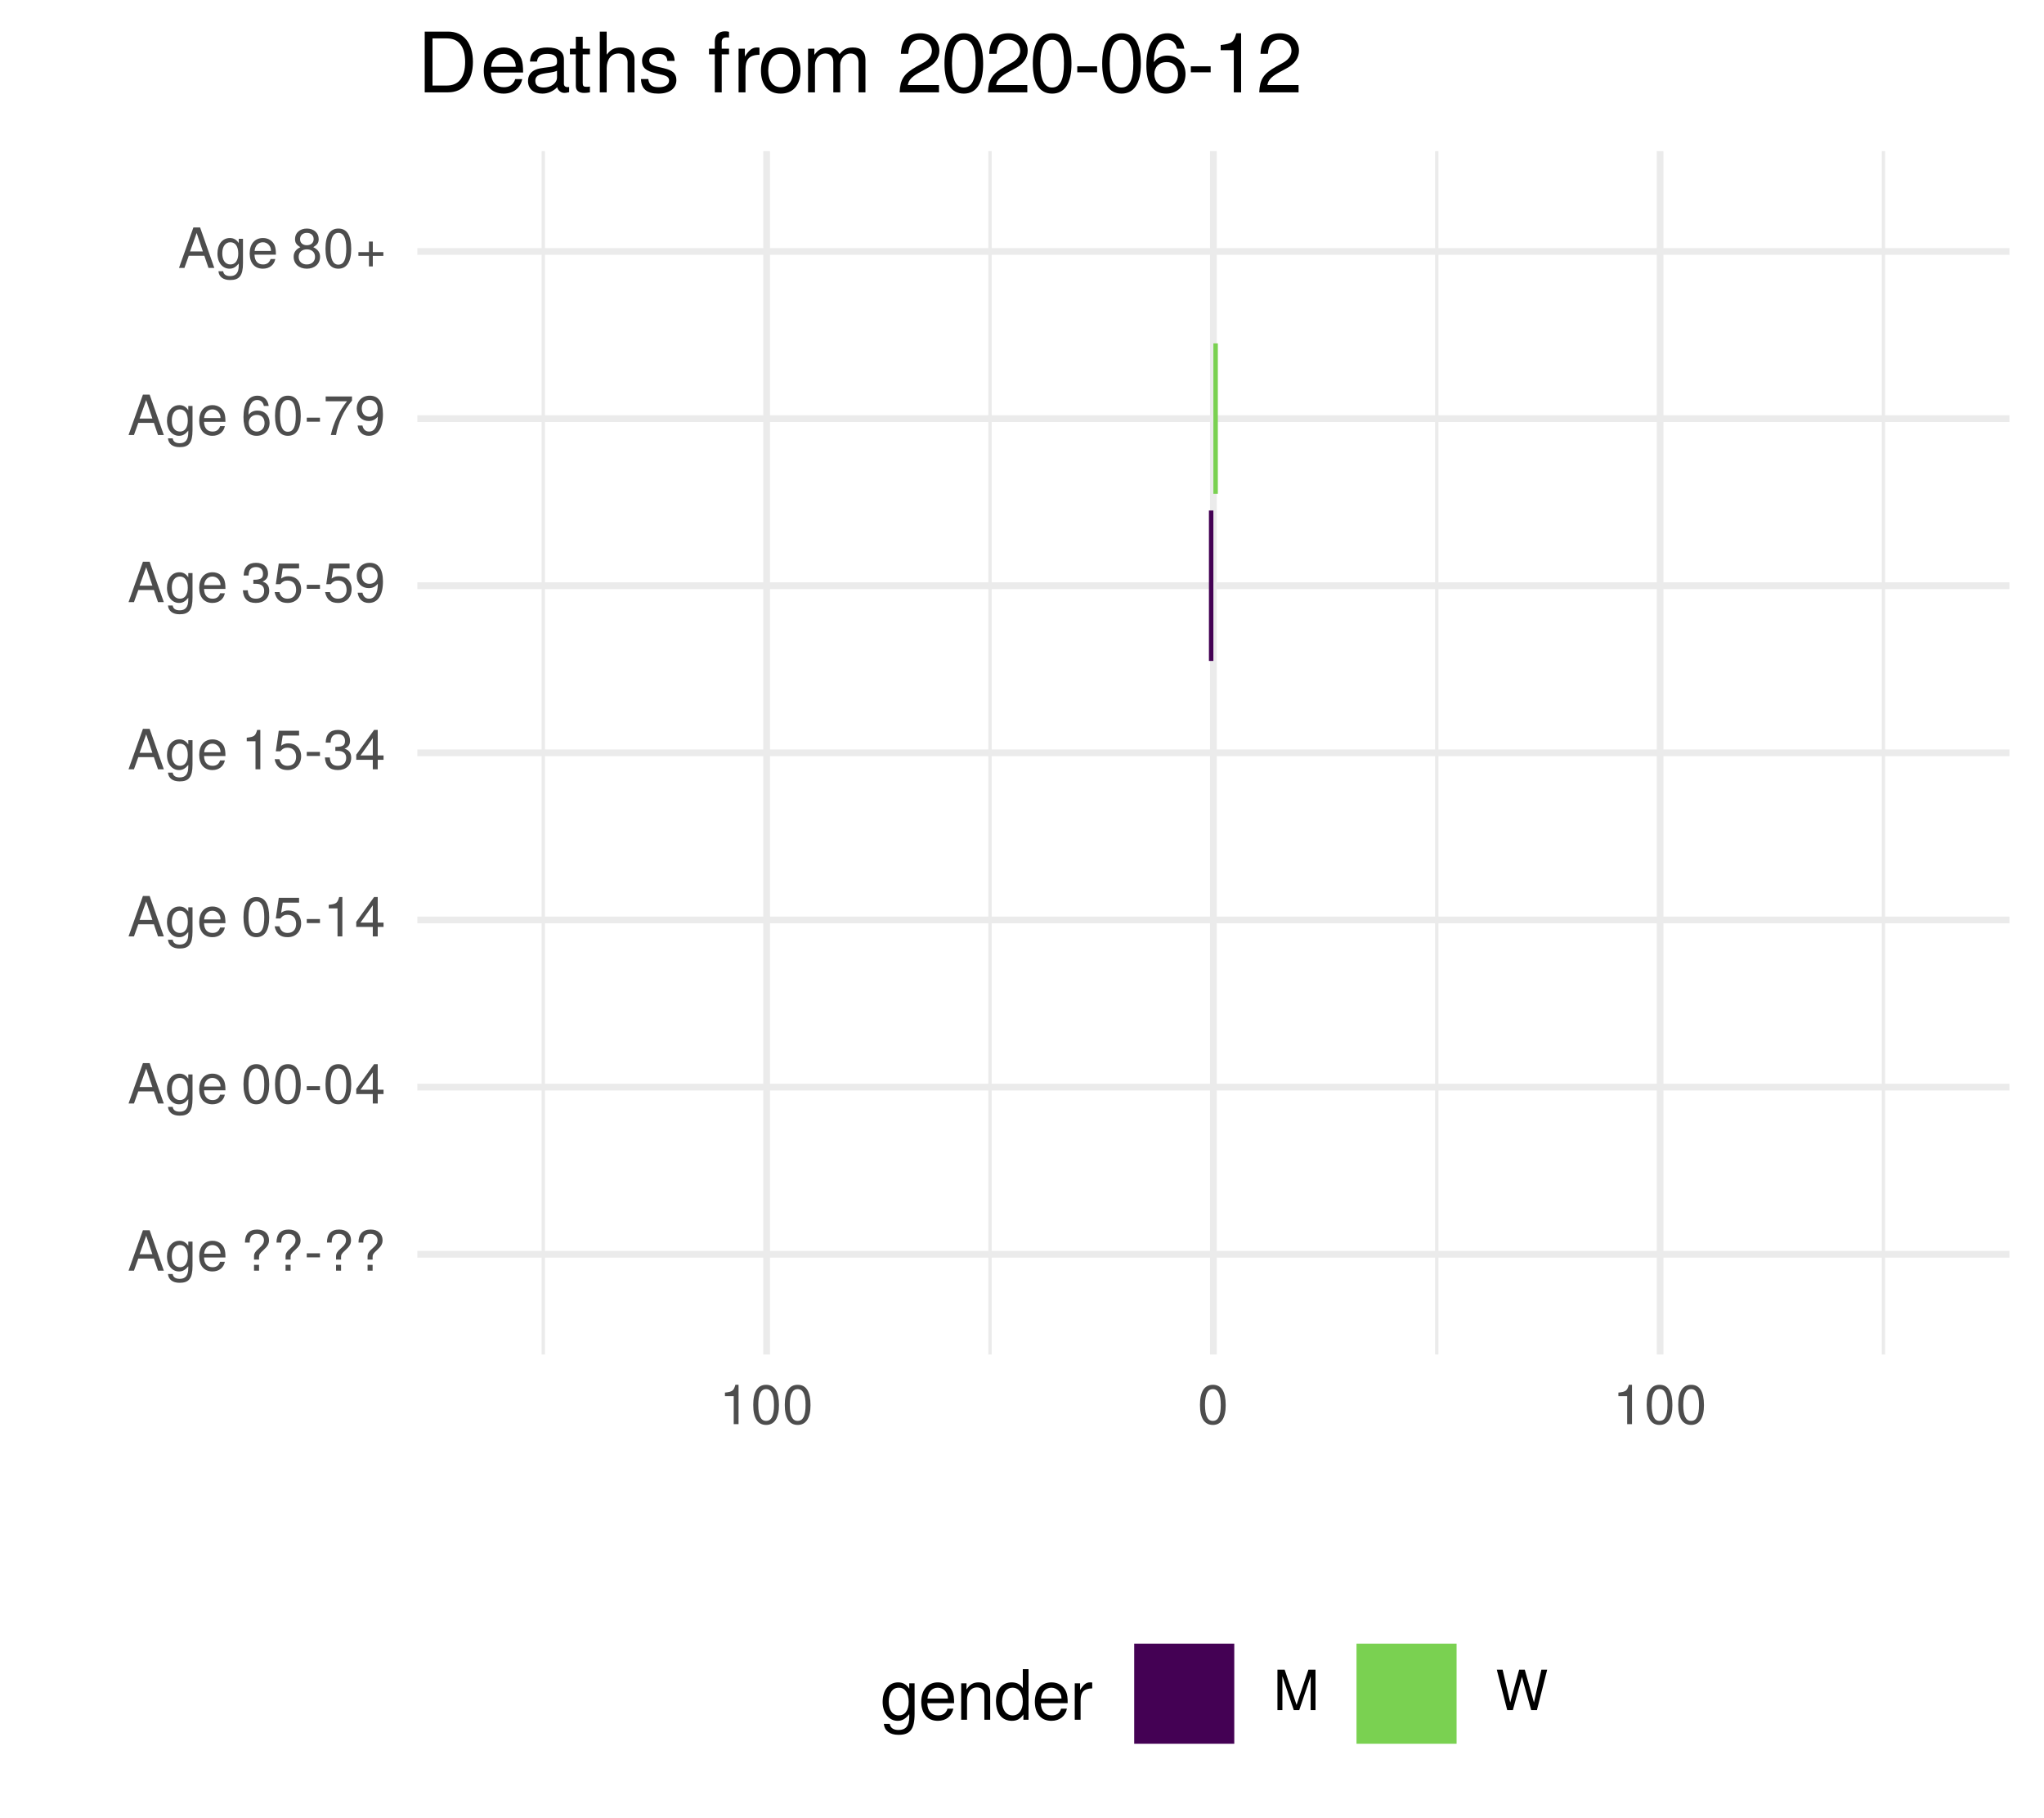
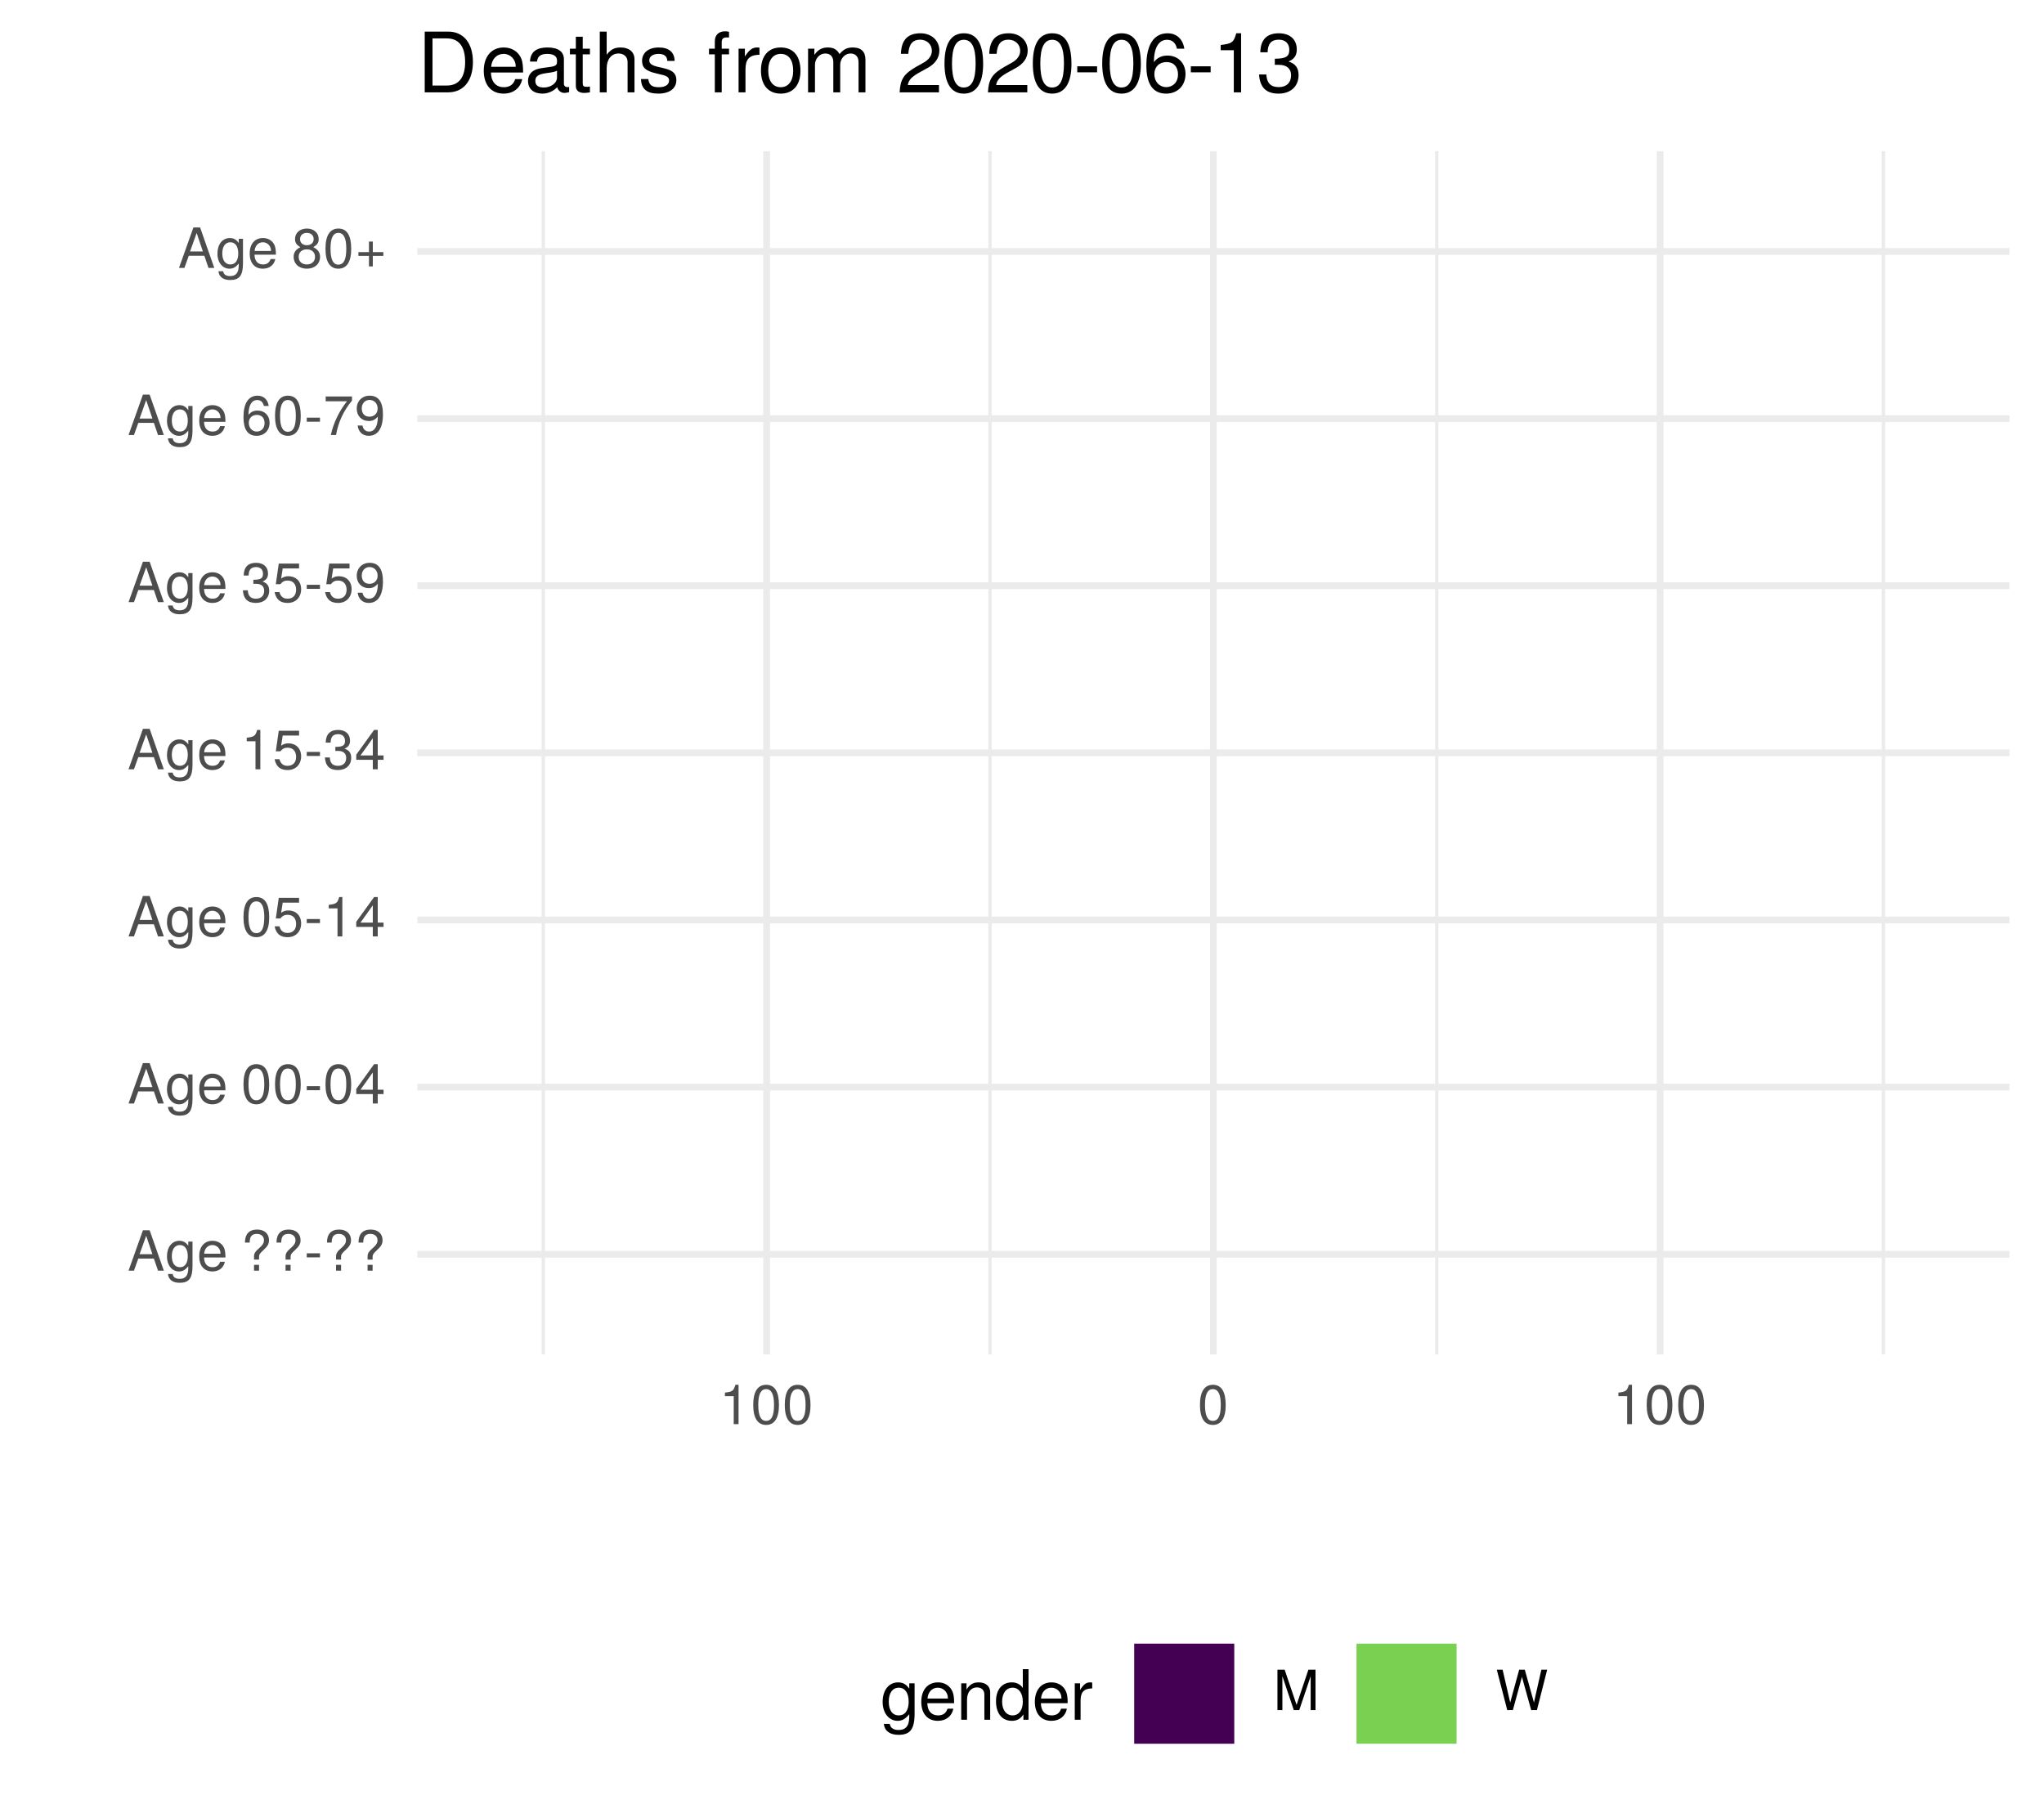
<svg xmlns="http://www.w3.org/2000/svg" xmlns:xlink="http://www.w3.org/1999/xlink" width="324pt" height="288pt" viewBox="0 0 324 288" version="1.1">
  <defs>
    <g>
      <symbol overflow="visible" id="glyph0-0">
        <path style="stroke:none;" d="" />
      </symbol>
      <symbol overflow="visible" id="glyph0-1">
        <path style="stroke:none;" d="M 5.75 0 L 3.5 -6.406 L 2.438 -6.406 L 0.156 0 L 1.016 0 L 1.703 -1.922 L 4.172 -1.922 L 4.828 0 Z M 3.938 -2.609 L 1.906 -2.609 L 2.953 -5.531 Z M 3.938 -2.609 " />
      </symbol>
      <symbol overflow="visible" id="glyph0-2">
        <path style="stroke:none;" d="M 4.297 -0.75 L 4.297 -4.609 L 3.625 -4.609 L 3.625 -3.938 C 3.25 -4.484 2.812 -4.734 2.219 -4.734 C 1.047 -4.734 0.25 -3.75 0.25 -2.266 C 0.25 -0.812 1.078 0.125 2.156 0.125 C 2.734 0.125 3.141 -0.109 3.625 -0.688 L 3.625 -0.391 C 3.625 0.828 3.125 1.297 2.266 1.297 C 1.688 1.297 1.234 1.094 1.156 0.531 L 0.406 0.531 C 0.484 1.406 1.156 1.922 2.25 1.922 C 3.688 1.922 4.297 1.281 4.297 -0.75 Z M 3.547 -2.281 C 3.547 -1.172 3.078 -0.547 2.312 -0.547 C 1.5 -0.547 1.016 -1.188 1.016 -2.312 C 1.016 -3.406 1.516 -4.062 2.297 -4.062 C 3.094 -4.062 3.547 -3.391 3.547 -2.281 Z M 3.547 -2.281 " />
      </symbol>
      <symbol overflow="visible" id="glyph0-3">
        <path style="stroke:none;" d="M 4.516 -2.094 C 4.516 -2.766 4.453 -3.188 4.328 -3.531 C 4.031 -4.281 3.328 -4.734 2.469 -4.734 C 1.172 -4.734 0.359 -3.797 0.359 -2.281 C 0.359 -0.766 1.156 0.125 2.453 0.125 C 3.5 0.125 4.234 -0.469 4.422 -1.406 L 3.672 -1.406 C 3.469 -0.797 3.062 -0.547 2.469 -0.547 C 1.703 -0.547 1.141 -1.031 1.125 -2.094 Z M 3.734 -2.75 C 3.734 -2.75 3.734 -2.703 3.719 -2.688 L 1.141 -2.688 C 1.203 -3.516 1.719 -4.062 2.453 -4.062 C 3.172 -4.062 3.734 -3.469 3.734 -2.75 Z M 3.734 -2.75 " />
      </symbol>
      <symbol overflow="visible" id="glyph0-4">
        <path style="stroke:none;" d="" />
      </symbol>
      <symbol overflow="visible" id="glyph0-5">
        <path style="stroke:none;" d="M 4.422 -4.828 C 4.422 -5.859 3.688 -6.516 2.547 -6.516 C 1.281 -6.516 0.609 -5.812 0.609 -4.453 L 1.359 -4.453 C 1.359 -5.422 1.719 -5.828 2.5 -5.828 C 3.172 -5.828 3.625 -5.422 3.625 -4.828 C 3.625 -4.422 3.438 -4.078 2.969 -3.672 C 2.453 -3.203 2.453 -3.203 2.297 -3 C 2.109 -2.75 2.047 -2.547 2.047 -2.234 L 2.047 -1.75 L 2.844 -1.75 L 2.844 -2.156 C 2.844 -2.547 2.938 -2.703 3.531 -3.25 C 4.203 -3.859 4.422 -4.25 4.422 -4.828 Z M 2.844 0 L 2.844 -0.922 L 2.047 -0.922 L 2.047 0 Z M 2.844 0 " />
      </symbol>
      <symbol overflow="visible" id="glyph0-6">
        <path style="stroke:none;" d="M 2.5 -2.109 L 2.5 -2.75 L 0.406 -2.75 L 0.406 -2.109 Z M 2.5 -2.109 " />
      </symbol>
      <symbol overflow="visible" id="glyph0-7">
        <path style="stroke:none;" d="M 4.453 -3 C 4.453 -5.156 3.781 -6.234 2.422 -6.234 C 1.078 -6.234 0.375 -5.141 0.375 -3.047 C 0.375 -0.953 1.078 0.125 2.422 0.125 C 3.734 0.125 4.453 -0.953 4.453 -3 Z M 3.672 -3.062 C 3.672 -1.297 3.266 -0.516 2.406 -0.516 C 1.578 -0.516 1.172 -1.344 1.172 -3.047 C 1.172 -4.75 1.578 -5.547 2.422 -5.547 C 3.25 -5.547 3.672 -4.734 3.672 -3.062 Z M 3.672 -3.062 " />
      </symbol>
      <symbol overflow="visible" id="glyph0-8">
        <path style="stroke:none;" d="M 4.578 -1.5 L 4.578 -2.188 L 3.656 -2.188 L 3.656 -6.234 L 3.078 -6.234 L 0.25 -2.312 L 0.25 -1.5 L 2.875 -1.5 L 2.875 0 L 3.656 0 L 3.656 -1.5 Z M 2.875 -2.188 L 0.922 -2.188 L 2.875 -4.922 Z M 2.875 -2.188 " />
      </symbol>
      <symbol overflow="visible" id="glyph0-9">
        <path style="stroke:none;" d="M 4.516 -2.062 C 4.516 -3.297 3.688 -4.109 2.5 -4.109 C 2.062 -4.109 1.703 -4 1.344 -3.734 L 1.594 -5.344 L 4.188 -5.344 L 4.188 -6.109 L 0.969 -6.109 L 0.5 -2.844 L 1.219 -2.844 C 1.578 -3.266 1.875 -3.422 2.359 -3.422 C 3.188 -3.422 3.719 -2.891 3.719 -1.969 C 3.719 -1.062 3.203 -0.547 2.359 -0.547 C 1.688 -0.547 1.266 -0.891 1.078 -1.594 L 0.312 -1.594 C 0.562 -0.359 1.266 0.125 2.375 0.125 C 3.641 0.125 4.516 -0.75 4.516 -2.062 Z M 4.516 -2.062 " />
      </symbol>
      <symbol overflow="visible" id="glyph0-10">
        <path style="stroke:none;" d="M 3.047 0 L 3.047 -6.234 L 2.547 -6.234 C 2.266 -5.281 2.094 -5.141 0.891 -5 L 0.891 -4.438 L 2.281 -4.438 L 2.281 0 Z M 3.047 0 " />
      </symbol>
      <symbol overflow="visible" id="glyph0-11">
        <path style="stroke:none;" d="M 4.453 -1.812 C 4.453 -2.562 4.141 -3.016 3.391 -3.266 C 3.969 -3.5 4.266 -3.891 4.266 -4.516 C 4.266 -5.594 3.547 -6.234 2.359 -6.234 C 1.109 -6.234 0.438 -5.547 0.406 -4.219 L 1.188 -4.219 C 1.203 -5.141 1.578 -5.562 2.375 -5.562 C 3.062 -5.562 3.469 -5.156 3.469 -4.5 C 3.469 -3.828 3.188 -3.547 1.938 -3.547 L 1.938 -2.906 L 2.359 -2.906 C 3.219 -2.906 3.656 -2.5 3.656 -1.797 C 3.656 -1.016 3.172 -0.547 2.359 -0.547 C 1.516 -0.547 1.109 -0.969 1.062 -1.875 L 0.281 -1.875 C 0.375 -0.5 1.062 0.125 2.344 0.125 C 3.625 0.125 4.453 -0.641 4.453 -1.812 Z M 4.453 -1.812 " />
      </symbol>
      <symbol overflow="visible" id="glyph0-12">
        <path style="stroke:none;" d="M 4.484 -3.266 C 4.484 -5.219 3.797 -6.234 2.375 -6.234 C 1.188 -6.234 0.328 -5.391 0.328 -4.172 C 0.328 -3.016 1.125 -2.219 2.25 -2.219 C 2.844 -2.219 3.266 -2.438 3.672 -2.922 C 3.672 -1.406 3.172 -0.547 2.281 -0.547 C 1.734 -0.547 1.359 -0.891 1.234 -1.5 L 0.469 -1.5 C 0.609 -0.469 1.281 0.125 2.234 0.125 C 3.688 0.125 4.484 -1.109 4.484 -3.266 Z M 3.641 -4.188 C 3.641 -3.422 3.094 -2.906 2.344 -2.906 C 1.594 -2.906 1.125 -3.391 1.125 -4.234 C 1.125 -5.016 1.656 -5.562 2.359 -5.562 C 3.094 -5.562 3.641 -5 3.641 -4.188 Z M 3.641 -4.188 " />
      </symbol>
      <symbol overflow="visible" id="glyph0-13">
        <path style="stroke:none;" d="M 4.516 -1.938 C 4.516 -3.094 3.719 -3.875 2.609 -3.875 C 1.984 -3.875 1.5 -3.641 1.172 -3.188 C 1.172 -4.703 1.672 -5.547 2.562 -5.547 C 3.109 -5.547 3.484 -5.203 3.609 -4.609 L 4.375 -4.609 C 4.234 -5.625 3.562 -6.234 2.609 -6.234 C 1.156 -6.234 0.375 -5.016 0.375 -2.844 C 0.375 -0.891 1.047 0.125 2.469 0.125 C 3.656 0.125 4.516 -0.719 4.516 -1.938 Z M 3.719 -1.875 C 3.719 -1.094 3.188 -0.547 2.484 -0.547 C 1.766 -0.547 1.219 -1.125 1.219 -1.922 C 1.219 -2.688 1.734 -3.188 2.5 -3.188 C 3.25 -3.188 3.719 -2.703 3.719 -1.875 Z M 3.719 -1.875 " />
      </symbol>
      <symbol overflow="visible" id="glyph0-14">
        <path style="stroke:none;" d="M 4.578 -5.453 L 4.578 -6.109 L 0.406 -6.109 L 0.406 -5.344 L 3.781 -5.344 C 2.531 -3.781 1.656 -1.953 1.219 0 L 2.047 0 C 2.391 -2.016 3.266 -3.891 4.578 -5.453 Z M 4.578 -5.453 " />
      </symbol>
      <symbol overflow="visible" id="glyph0-15">
        <path style="stroke:none;" d="M 4.516 -1.766 C 4.516 -2.453 4.156 -2.938 3.438 -3.281 C 4.078 -3.672 4.297 -3.984 4.297 -4.578 C 4.297 -5.547 3.531 -6.234 2.422 -6.234 C 1.312 -6.234 0.547 -5.547 0.547 -4.578 C 0.547 -4 0.75 -3.672 1.391 -3.281 C 0.672 -2.938 0.328 -2.453 0.328 -1.766 C 0.328 -0.625 1.188 0.125 2.422 0.125 C 3.656 0.125 4.516 -0.625 4.516 -1.766 Z M 3.5 -4.562 C 3.5 -3.969 3.062 -3.594 2.422 -3.594 C 1.766 -3.594 1.344 -3.969 1.344 -4.562 C 1.344 -5.156 1.766 -5.547 2.422 -5.547 C 3.078 -5.547 3.5 -5.156 3.5 -4.562 Z M 3.719 -1.75 C 3.719 -1.016 3.188 -0.547 2.406 -0.547 C 1.641 -0.547 1.125 -1.016 1.125 -1.75 C 1.125 -2.484 1.641 -2.938 2.422 -2.938 C 3.188 -2.938 3.719 -2.484 3.719 -1.75 Z M 3.719 -1.75 " />
      </symbol>
      <symbol overflow="visible" id="glyph0-16">
        <path style="stroke:none;" d="M 4.547 -1.906 L 4.547 -2.5 L 2.875 -2.5 L 2.875 -4.172 L 2.266 -4.172 L 2.266 -2.5 L 0.594 -2.5 L 0.594 -1.906 L 2.266 -1.906 L 2.266 -0.234 L 2.875 -0.234 L 2.875 -1.906 Z M 4.547 -1.906 " />
      </symbol>
      <symbol overflow="visible" id="glyph0-17">
        <path style="stroke:none;" d="M 6.688 0 L 6.688 -6.406 L 5.562 -6.406 L 3.688 -0.828 L 1.797 -6.406 L 0.656 -6.406 L 0.656 0 L 1.438 0 L 1.438 -5.375 L 3.25 0 L 4.109 0 L 5.922 -5.375 L 5.922 0 Z M 6.688 0 " />
      </symbol>
      <symbol overflow="visible" id="glyph0-18">
        <path style="stroke:none;" d="M 8.172 -6.406 L 7.25 -6.406 L 6.078 -1.203 L 4.625 -6.406 L 3.734 -6.406 L 2.312 -1.203 L 1.109 -6.406 L 0.188 -6.406 L 1.844 0 L 2.734 0 L 4.172 -5.266 L 5.641 0 L 6.547 0 Z M 8.172 -6.406 " />
      </symbol>
      <symbol overflow="visible" id="glyph1-0">
        <path style="stroke:none;" d="" />
      </symbol>
      <symbol overflow="visible" id="glyph1-1">
        <path style="stroke:none;" d="M 5.375 -0.953 L 5.375 -5.766 L 4.531 -5.766 L 4.531 -4.922 C 4.062 -5.609 3.516 -5.922 2.766 -5.922 C 1.312 -5.922 0.312 -4.703 0.312 -2.828 C 0.312 -1.016 1.344 0.172 2.688 0.172 C 3.422 0.172 3.922 -0.141 4.531 -0.875 L 4.531 -0.484 C 4.531 1.047 3.906 1.625 2.844 1.625 C 2.109 1.625 1.547 1.359 1.438 0.656 L 0.5 0.656 C 0.609 1.75 1.453 2.391 2.812 2.391 C 4.609 2.391 5.375 1.594 5.375 -0.953 Z M 4.438 -2.844 C 4.438 -1.469 3.844 -0.688 2.875 -0.688 C 1.875 -0.688 1.281 -1.484 1.281 -2.875 C 1.281 -4.266 1.891 -5.078 2.875 -5.078 C 3.859 -5.078 4.438 -4.25 4.438 -2.844 Z M 4.438 -2.844 " />
      </symbol>
      <symbol overflow="visible" id="glyph1-2">
        <path style="stroke:none;" d="M 5.641 -2.625 C 5.641 -3.453 5.578 -3.984 5.406 -4.406 C 5.031 -5.359 4.156 -5.922 3.078 -5.922 C 1.469 -5.922 0.438 -4.734 0.438 -2.844 C 0.438 -0.953 1.438 0.172 3.062 0.172 C 4.375 0.172 5.297 -0.578 5.516 -1.75 L 4.594 -1.75 C 4.344 -0.984 3.828 -0.688 3.094 -0.688 C 2.141 -0.688 1.422 -1.297 1.391 -2.625 Z M 4.656 -3.438 C 4.656 -3.438 4.656 -3.391 4.656 -3.359 L 1.422 -3.359 C 1.5 -4.391 2.141 -5.078 3.062 -5.078 C 3.969 -5.078 4.656 -4.328 4.656 -3.438 Z M 4.656 -3.438 " />
      </symbol>
      <symbol overflow="visible" id="glyph1-3">
        <path style="stroke:none;" d="M 5.359 0 L 5.359 -4.359 C 5.359 -5.312 4.641 -5.922 3.531 -5.922 C 2.672 -5.922 2.125 -5.594 1.609 -4.797 L 1.609 -5.766 L 0.766 -5.766 L 0.766 0 L 1.688 0 L 1.688 -3.172 C 1.688 -4.359 2.328 -5.125 3.25 -5.125 C 3.984 -5.125 4.438 -4.688 4.438 -4 L 4.438 0 Z M 5.359 0 " />
      </symbol>
      <symbol overflow="visible" id="glyph1-4">
        <path style="stroke:none;" d="M 5.438 0 L 5.438 -8.016 L 4.531 -8.016 L 4.531 -5.031 C 4.141 -5.625 3.531 -5.922 2.766 -5.922 C 1.266 -5.922 0.281 -4.781 0.281 -2.938 C 0.281 -0.984 1.25 0.172 2.797 0.172 C 3.594 0.172 4.141 -0.125 4.625 -0.844 L 4.625 0 Z M 4.531 -2.859 C 4.531 -1.531 3.891 -0.688 2.922 -0.688 C 1.906 -0.688 1.25 -1.547 1.25 -2.875 C 1.25 -4.219 1.906 -5.078 2.922 -5.078 C 3.906 -5.078 4.531 -4.188 4.531 -2.859 Z M 4.531 -2.859 " />
      </symbol>
      <symbol overflow="visible" id="glyph1-5">
        <path style="stroke:none;" d="M 3.531 -4.969 L 3.531 -5.891 C 3.375 -5.922 3.297 -5.922 3.172 -5.922 C 2.578 -5.922 2.141 -5.578 1.609 -4.719 L 1.609 -5.766 L 0.766 -5.766 L 0.766 0 L 1.688 0 L 1.688 -2.984 C 1.688 -4.297 2.109 -4.938 3.531 -4.969 Z M 3.531 -4.969 " />
      </symbol>
      <symbol overflow="visible" id="glyph2-0">
        <path style="stroke:none;" d="" />
      </symbol>
      <symbol overflow="visible" id="glyph2-1">
        <path style="stroke:none;" d="M 8.812 -4.812 C 8.812 -7.797 7.328 -9.625 4.891 -9.625 L 1.172 -9.625 L 1.172 0 L 4.891 0 C 7.312 0 8.812 -1.828 8.812 -4.812 Z M 7.578 -4.812 C 7.578 -2.375 6.578 -1.078 4.672 -1.078 L 2.406 -1.078 L 2.406 -8.547 L 4.672 -8.547 C 6.578 -8.547 7.578 -7.266 7.578 -4.812 Z M 7.578 -4.812 " />
      </symbol>
      <symbol overflow="visible" id="glyph2-2">
        <path style="stroke:none;" d="M 6.766 -3.141 C 6.766 -4.141 6.688 -4.781 6.5 -5.297 C 6.047 -6.438 4.984 -7.109 3.703 -7.109 C 1.766 -7.109 0.531 -5.688 0.531 -3.422 C 0.531 -1.156 1.734 0.203 3.672 0.203 C 5.25 0.203 6.344 -0.703 6.625 -2.094 L 5.516 -2.094 C 5.219 -1.188 4.594 -0.812 3.703 -0.812 C 2.562 -0.812 1.703 -1.562 1.672 -3.141 Z M 5.594 -4.125 C 5.594 -4.125 5.594 -4.062 5.578 -4.047 L 1.703 -4.047 C 1.797 -5.266 2.578 -6.094 3.688 -6.094 C 4.766 -6.094 5.594 -5.203 5.594 -4.125 Z M 5.594 -4.125 " />
      </symbol>
      <symbol overflow="visible" id="glyph2-3">
        <path style="stroke:none;" d="M 7.062 -0.031 L 7.062 -0.859 C 6.938 -0.828 6.891 -0.828 6.828 -0.828 C 6.438 -0.828 6.234 -1.031 6.234 -1.375 L 6.234 -5.234 C 6.234 -6.453 5.328 -7.109 3.625 -7.109 C 1.953 -7.109 0.922 -6.469 0.859 -4.875 L 1.969 -4.875 C 2.062 -5.719 2.562 -6.094 3.594 -6.094 C 4.578 -6.094 5.141 -5.734 5.141 -5.062 L 5.141 -4.781 C 5.141 -4.312 4.859 -4.125 3.984 -4.016 C 2.422 -3.812 2.188 -3.766 1.766 -3.594 C 0.969 -3.266 0.547 -2.641 0.547 -1.797 C 0.547 -0.547 1.422 0.203 2.828 0.203 C 3.703 0.203 4.562 -0.172 5.172 -0.812 C 5.297 -0.297 5.766 0.094 6.312 0.094 C 6.531 0.094 6.703 0.062 7.062 -0.031 Z M 5.141 -2.391 C 5.141 -1.406 4.125 -0.766 3.062 -0.766 C 2.203 -0.766 1.703 -1.062 1.703 -1.828 C 1.703 -2.547 2.188 -2.859 3.359 -3.031 C 4.531 -3.188 4.766 -3.25 5.141 -3.422 Z M 5.141 -2.391 " />
      </symbol>
      <symbol overflow="visible" id="glyph2-4">
        <path style="stroke:none;" d="M 3.359 0 L 3.359 -0.922 C 3.203 -0.891 3.031 -0.875 2.828 -0.875 C 2.344 -0.875 2.219 -1 2.219 -1.484 L 2.219 -6.016 L 3.359 -6.016 L 3.359 -6.922 L 2.219 -6.922 L 2.219 -8.812 L 1.125 -8.812 L 1.125 -6.922 L 0.188 -6.922 L 0.188 -6.016 L 1.125 -6.016 L 1.125 -1 C 1.125 -0.297 1.594 0.094 2.453 0.094 C 2.719 0.094 2.984 0.062 3.359 0 Z M 3.359 0 " />
      </symbol>
      <symbol overflow="visible" id="glyph2-5">
        <path style="stroke:none;" d="M 6.422 0 L 6.422 -5.234 C 6.422 -6.391 5.578 -7.109 4.234 -7.109 C 3.266 -7.109 2.672 -6.812 2.016 -5.969 L 2.016 -9.625 L 0.922 -9.625 L 0.922 0 L 2.016 0 L 2.016 -3.812 C 2.016 -5.234 2.766 -6.156 3.891 -6.156 C 4.672 -6.156 5.328 -5.703 5.328 -4.797 L 5.328 0 Z M 6.422 0 " />
      </symbol>
      <symbol overflow="visible" id="glyph2-6">
        <path style="stroke:none;" d="M 6.062 -1.938 C 6.062 -2.969 5.484 -3.484 4.109 -3.812 L 3.047 -4.062 C 2.156 -4.281 1.766 -4.562 1.766 -5.062 C 1.766 -5.688 2.344 -6.094 3.234 -6.094 C 4.125 -6.094 4.594 -5.719 4.625 -4.984 L 5.781 -4.984 C 5.766 -6.344 4.875 -7.109 3.281 -7.109 C 1.656 -7.109 0.625 -6.281 0.625 -5 C 0.625 -3.922 1.172 -3.406 2.812 -3.016 L 3.844 -2.766 C 4.609 -2.578 4.906 -2.344 4.906 -1.844 C 4.906 -1.203 4.266 -0.812 3.297 -0.812 C 2.312 -0.812 1.75 -1.062 1.609 -2.109 L 0.453 -2.109 C 0.5 -0.516 1.406 0.203 3.203 0.203 C 4.953 0.203 6.062 -0.609 6.062 -1.938 Z M 6.062 -1.938 " />
      </symbol>
      <symbol overflow="visible" id="glyph2-7">
        <path style="stroke:none;" d="" />
      </symbol>
      <symbol overflow="visible" id="glyph2-8">
        <path style="stroke:none;" d="M 3.406 -6.016 L 3.406 -6.922 L 2.25 -6.922 L 2.25 -8 C 2.25 -8.469 2.516 -8.703 3.031 -8.703 C 3.109 -8.703 3.156 -8.703 3.406 -8.688 L 3.406 -9.594 C 3.156 -9.656 3.016 -9.672 2.781 -9.672 C 1.766 -9.672 1.156 -9.078 1.156 -8.094 L 1.156 -6.922 L 0.234 -6.922 L 0.234 -6.016 L 1.156 -6.016 L 1.156 0 L 2.25 0 L 2.25 -6.016 Z M 3.406 -6.016 " />
      </symbol>
      <symbol overflow="visible" id="glyph2-9">
        <path style="stroke:none;" d="M 4.234 -5.953 L 4.234 -7.078 C 4.047 -7.109 3.969 -7.109 3.812 -7.109 C 3.109 -7.109 2.562 -6.688 1.922 -5.672 L 1.922 -6.922 L 0.922 -6.922 L 0.922 0 L 2.016 0 L 2.016 -3.594 C 2.016 -5.156 2.531 -5.922 4.234 -5.953 Z M 4.234 -5.953 " />
      </symbol>
      <symbol overflow="visible" id="glyph2-10">
        <path style="stroke:none;" d="M 6.734 -3.406 C 6.734 -5.797 5.578 -7.109 3.594 -7.109 C 1.656 -7.109 0.469 -5.781 0.469 -3.453 C 0.469 -1.141 1.641 0.203 3.609 0.203 C 5.547 0.203 6.734 -1.141 6.734 -3.406 Z M 5.578 -3.422 C 5.578 -1.797 4.812 -0.812 3.609 -0.812 C 2.375 -0.812 1.625 -1.781 1.625 -3.453 C 1.625 -5.125 2.375 -6.094 3.609 -6.094 C 4.844 -6.094 5.578 -5.141 5.578 -3.422 Z M 5.578 -3.422 " />
      </symbol>
      <symbol overflow="visible" id="glyph2-11">
        <path style="stroke:none;" d="M 10.031 0 L 10.031 -5.188 C 10.031 -6.438 9.344 -7.109 8.047 -7.109 C 7.125 -7.109 6.578 -6.844 5.922 -6.062 C 5.516 -6.797 4.969 -7.109 4.062 -7.109 C 3.141 -7.109 2.531 -6.766 1.938 -5.938 L 1.938 -6.922 L 0.938 -6.922 L 0.938 0 L 2.031 0 L 2.031 -4.344 C 2.031 -5.344 2.766 -6.156 3.656 -6.156 C 4.469 -6.156 4.938 -5.656 4.938 -4.766 L 4.938 0 L 6.031 0 L 6.031 -4.344 C 6.031 -5.344 6.766 -6.156 7.672 -6.156 C 8.469 -6.156 8.938 -5.641 8.938 -4.766 L 8.938 0 Z M 10.031 0 " />
      </symbol>
      <symbol overflow="visible" id="glyph2-12">
        <path style="stroke:none;" d="M 6.75 -6.609 C 6.75 -8.203 5.516 -9.359 3.75 -9.359 C 1.828 -9.359 0.719 -8.391 0.656 -6.109 L 1.828 -6.109 C 1.922 -7.688 2.562 -8.344 3.703 -8.344 C 4.766 -8.344 5.562 -7.594 5.562 -6.594 C 5.562 -5.844 5.125 -5.219 4.297 -4.734 L 3.078 -4.047 C 1.125 -2.938 0.547 -2.062 0.453 0 L 6.688 0 L 6.688 -1.156 L 1.75 -1.156 C 1.875 -1.922 2.297 -2.406 3.453 -3.078 L 4.766 -3.797 C 6.078 -4.484 6.75 -5.469 6.75 -6.609 Z M 6.75 -6.609 " />
      </symbol>
      <symbol overflow="visible" id="glyph2-13">
        <path style="stroke:none;" d="M 6.688 -4.5 C 6.688 -7.75 5.672 -9.359 3.625 -9.359 C 1.609 -9.359 0.562 -7.719 0.562 -4.578 C 0.562 -1.422 1.625 0.203 3.625 0.203 C 5.609 0.203 6.688 -1.422 6.688 -4.5 Z M 5.5 -4.609 C 5.5 -1.953 4.891 -0.766 3.609 -0.766 C 2.375 -0.766 1.75 -2 1.75 -4.562 C 1.75 -7.125 2.375 -8.328 3.625 -8.328 C 4.891 -8.328 5.5 -7.109 5.5 -4.609 Z M 5.5 -4.609 " />
      </symbol>
      <symbol overflow="visible" id="glyph2-14">
        <path style="stroke:none;" d="M 3.75 -3.172 L 3.75 -4.125 L 0.609 -4.125 L 0.609 -3.172 Z M 3.75 -3.172 " />
      </symbol>
      <symbol overflow="visible" id="glyph2-15">
        <path style="stroke:none;" d="M 6.766 -2.906 C 6.766 -4.641 5.578 -5.828 3.906 -5.828 C 2.984 -5.828 2.25 -5.469 1.75 -4.781 C 1.766 -7.062 2.516 -8.328 3.844 -8.328 C 4.656 -8.328 5.234 -7.812 5.406 -6.922 L 6.578 -6.922 C 6.344 -8.453 5.344 -9.359 3.922 -9.359 C 1.75 -9.359 0.562 -7.531 0.562 -4.266 C 0.562 -1.344 1.578 0.203 3.703 0.203 C 5.5 0.203 6.766 -1.062 6.766 -2.906 Z M 5.578 -2.812 C 5.578 -1.641 4.797 -0.828 3.719 -0.828 C 2.641 -0.828 1.828 -1.672 1.828 -2.875 C 1.828 -4.047 2.609 -4.797 3.766 -4.797 C 4.891 -4.797 5.578 -4.062 5.578 -2.812 Z M 5.578 -2.812 " />
      </symbol>
      <symbol overflow="visible" id="glyph2-16">
        <path style="stroke:none;" d="M 4.578 0 L 4.578 -9.359 L 3.812 -9.359 C 3.406 -7.922 3.141 -7.719 1.344 -7.5 L 1.344 -6.672 L 3.422 -6.672 L 3.422 0 Z M 4.578 0 " />
+       </symbol>
+       <symbol overflow="visible" id="glyph2-17">
+         <path style="stroke:none;" d="M 6.688 -2.719 C 6.688 -3.859 6.219 -4.516 5.094 -4.891 C 5.969 -5.234 6.406 -5.844 6.406 -6.781 C 6.406 -8.391 5.328 -9.359 3.547 -9.359 C 1.656 -9.359 0.656 -8.328 0.625 -6.344 L 1.781 -6.344 C 1.812 -7.719 2.375 -8.344 3.562 -8.344 C 4.594 -8.344 5.219 -7.734 5.219 -6.75 C 5.219 -5.75 4.781 -5.328 2.922 -5.328 L 2.922 -4.359 L 3.547 -4.359 C 4.828 -4.359 5.5 -3.75 5.5 -2.703 C 5.5 -1.531 4.766 -0.828 3.547 -0.828 C 2.281 -0.828 1.656 -1.469 1.578 -2.828 L 0.422 -2.828 C 0.562 -0.734 1.594 0.203 3.516 0.203 C 5.438 0.203 6.688 -0.953 6.688 -2.719 Z M 6.688 -2.719 " />
      </symbol>
    </g>
    <clipPath id="clip1">
      <path d="M 85 23.957 L 87 23.957 L 87 214.648 L 85 214.648 Z M 85 23.957 " />
    </clipPath>
    <clipPath id="clip2">
      <path d="M 156 23.957 L 158 23.957 L 158 214.648 L 156 214.648 Z M 156 23.957 " />
    </clipPath>
    <clipPath id="clip3">
      <path d="M 227 23.957 L 229 23.957 L 229 214.648 L 227 214.648 Z M 227 23.957 " />
    </clipPath>
    <clipPath id="clip4">
      <path d="M 298 23.957 L 299 23.957 L 299 214.648 L 298 214.648 Z M 298 23.957 " />
    </clipPath>
    <clipPath id="clip5">
      <path d="M 66.152 198 L 318.523 198 L 318.523 200 L 66.152 200 Z M 66.152 198 " />
    </clipPath>
    <clipPath id="clip6">
      <path d="M 66.152 171 L 318.523 171 L 318.523 173 L 66.152 173 Z M 66.152 171 " />
    </clipPath>
    <clipPath id="clip7">
      <path d="M 66.152 145 L 318.523 145 L 318.523 147 L 66.152 147 Z M 66.152 145 " />
    </clipPath>
    <clipPath id="clip8">
      <path d="M 66.152 118 L 318.523 118 L 318.523 120 L 66.152 120 Z M 66.152 118 " />
    </clipPath>
    <clipPath id="clip9">
      <path d="M 66.152 92 L 318.523 92 L 318.523 94 L 66.152 94 Z M 66.152 92 " />
    </clipPath>
    <clipPath id="clip10">
      <path d="M 66.152 65 L 318.523 65 L 318.523 67 L 66.152 67 Z M 66.152 65 " />
    </clipPath>
    <clipPath id="clip11">
      <path d="M 66.152 39 L 318.523 39 L 318.523 41 L 66.152 41 Z M 66.152 39 " />
    </clipPath>
    <clipPath id="clip12">
      <path d="M 120 23.957 L 123 23.957 L 123 214.648 L 120 214.648 Z M 120 23.957 " />
    </clipPath>
    <clipPath id="clip13">
      <path d="M 191 23.957 L 193 23.957 L 193 214.648 L 191 214.648 Z M 191 23.957 " />
    </clipPath>
    <clipPath id="clip14">
      <path d="M 262 23.957 L 264 23.957 L 264 214.648 L 262 214.648 Z M 262 23.957 " />
    </clipPath>
  </defs>
  <g id="surface115">
    <rect x="0" y="0" width="324" height="288" style="fill:rgb(100%,100%,100%);fill-opacity:1;stroke:none;" />
    <g clip-path="url(#clip1)" clip-rule="nonzero">
      <path style="fill:none;stroke-width:0.533;stroke-linecap:butt;stroke-linejoin:round;stroke:rgb(92.157%,92.157%,92.157%);stroke-opacity:1;stroke-miterlimit:10;" d="M 86.121 214.652 L 86.121 23.957 " />
    </g>
    <g clip-path="url(#clip2)" clip-rule="nonzero">
      <path style="fill:none;stroke-width:0.533;stroke-linecap:butt;stroke-linejoin:round;stroke:rgb(92.157%,92.157%,92.157%);stroke-opacity:1;stroke-miterlimit:10;" d="M 156.93 214.652 L 156.93 23.957 " />
    </g>
    <g clip-path="url(#clip3)" clip-rule="nonzero">
      <path style="fill:none;stroke-width:0.533;stroke-linecap:butt;stroke-linejoin:round;stroke:rgb(92.157%,92.157%,92.157%);stroke-opacity:1;stroke-miterlimit:10;" d="M 227.742 214.652 L 227.742 23.957 " />
    </g>
    <g clip-path="url(#clip4)" clip-rule="nonzero">
      <path style="fill:none;stroke-width:0.533;stroke-linecap:butt;stroke-linejoin:round;stroke:rgb(92.157%,92.157%,92.157%);stroke-opacity:1;stroke-miterlimit:10;" d="M 298.551 214.652 L 298.551 23.957 " />
    </g>
    <g clip-path="url(#clip5)" clip-rule="nonzero">
      <path style="fill:none;stroke-width:1.067;stroke-linecap:butt;stroke-linejoin:round;stroke:rgb(92.157%,92.157%,92.157%);stroke-opacity:1;stroke-miterlimit:10;" d="M 66.152 198.762 L 318.52 198.762 " />
    </g>
    <g clip-path="url(#clip6)" clip-rule="nonzero">
      <path style="fill:none;stroke-width:1.067;stroke-linecap:butt;stroke-linejoin:round;stroke:rgb(92.157%,92.157%,92.157%);stroke-opacity:1;stroke-miterlimit:10;" d="M 66.152 172.273 L 318.52 172.273 " />
    </g>
    <g clip-path="url(#clip7)" clip-rule="nonzero">
      <path style="fill:none;stroke-width:1.067;stroke-linecap:butt;stroke-linejoin:round;stroke:rgb(92.157%,92.157%,92.157%);stroke-opacity:1;stroke-miterlimit:10;" d="M 66.152 145.789 L 318.52 145.789 " />
    </g>
    <g clip-path="url(#clip8)" clip-rule="nonzero">
      <path style="fill:none;stroke-width:1.067;stroke-linecap:butt;stroke-linejoin:round;stroke:rgb(92.157%,92.157%,92.157%);stroke-opacity:1;stroke-miterlimit:10;" d="M 66.152 119.305 L 318.52 119.305 " />
    </g>
    <g clip-path="url(#clip9)" clip-rule="nonzero">
      <path style="fill:none;stroke-width:1.067;stroke-linecap:butt;stroke-linejoin:round;stroke:rgb(92.157%,92.157%,92.157%);stroke-opacity:1;stroke-miterlimit:10;" d="M 66.152 92.82 L 318.52 92.82 " />
    </g>
    <g clip-path="url(#clip10)" clip-rule="nonzero">
      <path style="fill:none;stroke-width:1.067;stroke-linecap:butt;stroke-linejoin:round;stroke:rgb(92.157%,92.157%,92.157%);stroke-opacity:1;stroke-miterlimit:10;" d="M 66.152 66.336 L 318.52 66.336 " />
    </g>
    <g clip-path="url(#clip11)" clip-rule="nonzero">
      <path style="fill:none;stroke-width:1.067;stroke-linecap:butt;stroke-linejoin:round;stroke:rgb(92.157%,92.157%,92.157%);stroke-opacity:1;stroke-miterlimit:10;" d="M 66.152 39.852 L 318.52 39.852 " />
    </g>
    <g clip-path="url(#clip12)" clip-rule="nonzero">
      <path style="fill:none;stroke-width:1.067;stroke-linecap:butt;stroke-linejoin:round;stroke:rgb(92.157%,92.157%,92.157%);stroke-opacity:1;stroke-miterlimit:10;" d="M 121.523 214.652 L 121.523 23.957 " />
    </g>
    <g clip-path="url(#clip13)" clip-rule="nonzero">
      <path style="fill:none;stroke-width:1.067;stroke-linecap:butt;stroke-linejoin:round;stroke:rgb(92.157%,92.157%,92.157%);stroke-opacity:1;stroke-miterlimit:10;" d="M 192.336 214.652 L 192.336 23.957 " />
    </g>
    <g clip-path="url(#clip14)" clip-rule="nonzero">
      <path style="fill:none;stroke-width:1.067;stroke-linecap:butt;stroke-linejoin:round;stroke:rgb(92.157%,92.157%,92.157%);stroke-opacity:1;stroke-miterlimit:10;" d="M 263.145 214.652 L 263.145 23.957 " />
    </g>
-     <path style=" stroke:none;fill-rule:nonzero;fill:rgb(26.667%,0.392%,32.941%);fill-opacity:1;" d="M 191.629 104.738 L 192.336 104.738 L 192.336 80.902 L 191.629 80.902 Z M 191.629 104.738 " />
-     <path style=" stroke:none;fill-rule:nonzero;fill:rgb(47.843%,81.961%,31.765%);fill-opacity:1;" d="M 192.336 78.254 L 193.043 78.254 L 193.043 54.418 L 192.336 54.418 Z M 192.336 78.254 " />
    <g style="fill:rgb(30.196%,30.196%,30.196%);fill-opacity:1;">
      <use xlink:href="#glyph0-1" x="20.219" y="201.364" />
      <use xlink:href="#glyph0-2" x="26.219" y="201.364" />
      <use xlink:href="#glyph0-3" x="31.219" y="201.364" />
      <use xlink:href="#glyph0-4" x="36.219" y="201.364" />
      <use xlink:href="#glyph0-5" x="38.219" y="201.364" />
      <use xlink:href="#glyph0-5" x="43.219" y="201.364" />
      <use xlink:href="#glyph0-6" x="48.219" y="201.364" />
      <use xlink:href="#glyph0-5" x="51.219" y="201.364" />
      <use xlink:href="#glyph0-5" x="56.219" y="201.364" />
    </g>
    <g style="fill:rgb(30.196%,30.196%,30.196%);fill-opacity:1;">
      <use xlink:href="#glyph0-1" x="20.219" y="174.876" />
      <use xlink:href="#glyph0-2" x="26.219" y="174.876" />
      <use xlink:href="#glyph0-3" x="31.219" y="174.876" />
      <use xlink:href="#glyph0-4" x="36.219" y="174.876" />
      <use xlink:href="#glyph0-7" x="38.219" y="174.876" />
      <use xlink:href="#glyph0-7" x="43.219" y="174.876" />
      <use xlink:href="#glyph0-6" x="48.219" y="174.876" />
      <use xlink:href="#glyph0-7" x="51.219" y="174.876" />
      <use xlink:href="#glyph0-8" x="56.219" y="174.876" />
    </g>
    <g style="fill:rgb(30.196%,30.196%,30.196%);fill-opacity:1;">
      <use xlink:href="#glyph0-1" x="20.219" y="148.392" />
      <use xlink:href="#glyph0-2" x="26.219" y="148.392" />
      <use xlink:href="#glyph0-3" x="31.219" y="148.392" />
      <use xlink:href="#glyph0-4" x="36.219" y="148.392" />
      <use xlink:href="#glyph0-7" x="38.219" y="148.392" />
      <use xlink:href="#glyph0-9" x="43.219" y="148.392" />
      <use xlink:href="#glyph0-6" x="48.219" y="148.392" />
      <use xlink:href="#glyph0-10" x="51.219" y="148.392" />
      <use xlink:href="#glyph0-8" x="56.219" y="148.392" />
    </g>
    <g style="fill:rgb(30.196%,30.196%,30.196%);fill-opacity:1;">
      <use xlink:href="#glyph0-1" x="20.219" y="121.907" />
      <use xlink:href="#glyph0-2" x="26.219" y="121.907" />
      <use xlink:href="#glyph0-3" x="31.219" y="121.907" />
      <use xlink:href="#glyph0-4" x="36.219" y="121.907" />
      <use xlink:href="#glyph0-10" x="38.219" y="121.907" />
      <use xlink:href="#glyph0-9" x="43.219" y="121.907" />
      <use xlink:href="#glyph0-6" x="48.219" y="121.907" />
      <use xlink:href="#glyph0-11" x="51.219" y="121.907" />
      <use xlink:href="#glyph0-8" x="56.219" y="121.907" />
    </g>
    <g style="fill:rgb(30.196%,30.196%,30.196%);fill-opacity:1;">
      <use xlink:href="#glyph0-1" x="20.219" y="95.423" />
      <use xlink:href="#glyph0-2" x="26.219" y="95.423" />
      <use xlink:href="#glyph0-3" x="31.219" y="95.423" />
      <use xlink:href="#glyph0-4" x="36.219" y="95.423" />
      <use xlink:href="#glyph0-11" x="38.219" y="95.423" />
      <use xlink:href="#glyph0-9" x="43.219" y="95.423" />
      <use xlink:href="#glyph0-6" x="48.219" y="95.423" />
      <use xlink:href="#glyph0-9" x="51.219" y="95.423" />
      <use xlink:href="#glyph0-12" x="56.219" y="95.423" />
    </g>
    <g style="fill:rgb(30.196%,30.196%,30.196%);fill-opacity:1;">
      <use xlink:href="#glyph0-1" x="20.219" y="68.938" />
      <use xlink:href="#glyph0-2" x="26.219" y="68.938" />
      <use xlink:href="#glyph0-3" x="31.219" y="68.938" />
      <use xlink:href="#glyph0-4" x="36.219" y="68.938" />
      <use xlink:href="#glyph0-13" x="38.219" y="68.938" />
      <use xlink:href="#glyph0-7" x="43.219" y="68.938" />
      <use xlink:href="#glyph0-6" x="48.219" y="68.938" />
      <use xlink:href="#glyph0-14" x="51.219" y="68.938" />
      <use xlink:href="#glyph0-12" x="56.219" y="68.938" />
    </g>
    <g style="fill:rgb(30.196%,30.196%,30.196%);fill-opacity:1;">
      <use xlink:href="#glyph0-1" x="28.219" y="42.454" />
      <use xlink:href="#glyph0-2" x="34.219" y="42.454" />
      <use xlink:href="#glyph0-3" x="39.219" y="42.454" />
      <use xlink:href="#glyph0-4" x="44.219" y="42.454" />
      <use xlink:href="#glyph0-15" x="46.219" y="42.454" />
      <use xlink:href="#glyph0-7" x="51.219" y="42.454" />
      <use xlink:href="#glyph0-16" x="56.219" y="42.454" />
    </g>
    <g style="fill:rgb(30.196%,30.196%,30.196%);fill-opacity:1;">
      <use xlink:href="#glyph0-10" x="114.023" y="225.685" />
      <use xlink:href="#glyph0-7" x="119.023" y="225.685" />
      <use xlink:href="#glyph0-7" x="124.023" y="225.685" />
    </g>
    <g style="fill:rgb(30.196%,30.196%,30.196%);fill-opacity:1;">
      <use xlink:href="#glyph0-7" x="189.836" y="225.685" />
    </g>
    <g style="fill:rgb(30.196%,30.196%,30.196%);fill-opacity:1;">
      <use xlink:href="#glyph0-10" x="255.645" y="225.685" />
      <use xlink:href="#glyph0-7" x="260.645" y="225.685" />
      <use xlink:href="#glyph0-7" x="265.645" y="225.685" />
    </g>
    <g style="fill:rgb(0%,0%,0%);fill-opacity:1;">
      <use xlink:href="#glyph1-1" x="139.598" y="272.53" />
      <use xlink:href="#glyph1-2" x="145.598" y="272.53" />
      <use xlink:href="#glyph1-3" x="151.598" y="272.53" />
      <use xlink:href="#glyph1-4" x="157.598" y="272.53" />
      <use xlink:href="#glyph1-2" x="163.598" y="272.53" />
      <use xlink:href="#glyph1-5" x="169.598" y="272.53" />
    </g>
    <path style=" stroke:none;fill-rule:nonzero;fill:rgb(26.667%,0.392%,32.941%);fill-opacity:1;" d="M 179.785 276.332 L 195.648 276.332 L 195.648 260.469 L 179.785 260.469 Z M 179.785 276.332 " />
    <path style=" stroke:none;fill-rule:nonzero;fill:rgb(47.843%,81.961%,31.765%);fill-opacity:1;" d="M 215.023 276.332 L 230.887 276.332 L 230.887 260.469 L 215.023 260.469 Z M 215.023 276.332 " />
    <g style="fill:rgb(0%,0%,0%);fill-opacity:1;">
      <use xlink:href="#glyph0-17" x="201.836" y="271.005" />
    </g>
    <g style="fill:rgb(0%,0%,0%);fill-opacity:1;">
      <use xlink:href="#glyph0-18" x="237.074" y="271.005" />
    </g>
    <g style="fill:rgb(0%,0%,0%);fill-opacity:1;">
      <use xlink:href="#glyph2-1" x="66.152" y="14.633" />
      <use xlink:href="#glyph2-2" x="76.152" y="14.633" />
      <use xlink:href="#glyph2-3" x="83.152" y="14.633" />
      <use xlink:href="#glyph2-4" x="90.152" y="14.633" />
      <use xlink:href="#glyph2-5" x="94.152" y="14.633" />
      <use xlink:href="#glyph2-6" x="101.152" y="14.633" />
      <use xlink:href="#glyph2-7" x="108.152" y="14.633" />
      <use xlink:href="#glyph2-8" x="112.152" y="14.633" />
      <use xlink:href="#glyph2-9" x="116.152" y="14.633" />
      <use xlink:href="#glyph2-10" x="120.152" y="14.633" />
      <use xlink:href="#glyph2-11" x="127.152" y="14.633" />
      <use xlink:href="#glyph2-7" x="138.152" y="14.633" />
      <use xlink:href="#glyph2-12" x="142.152" y="14.633" />
      <use xlink:href="#glyph2-13" x="149.152" y="14.633" />
      <use xlink:href="#glyph2-12" x="156.152" y="14.633" />
      <use xlink:href="#glyph2-13" x="163.152" y="14.633" />
      <use xlink:href="#glyph2-14" x="170.152" y="14.633" />
      <use xlink:href="#glyph2-13" x="174.152" y="14.633" />
      <use xlink:href="#glyph2-15" x="181.152" y="14.633" />
      <use xlink:href="#glyph2-14" x="188.152" y="14.633" />
      <use xlink:href="#glyph2-16" x="192.152" y="14.633" />
-       <use xlink:href="#glyph2-12" x="199.152" y="14.633" />
+       <use xlink:href="#glyph2-17" x="199.152" y="14.633" />
    </g>
  </g>
</svg>
